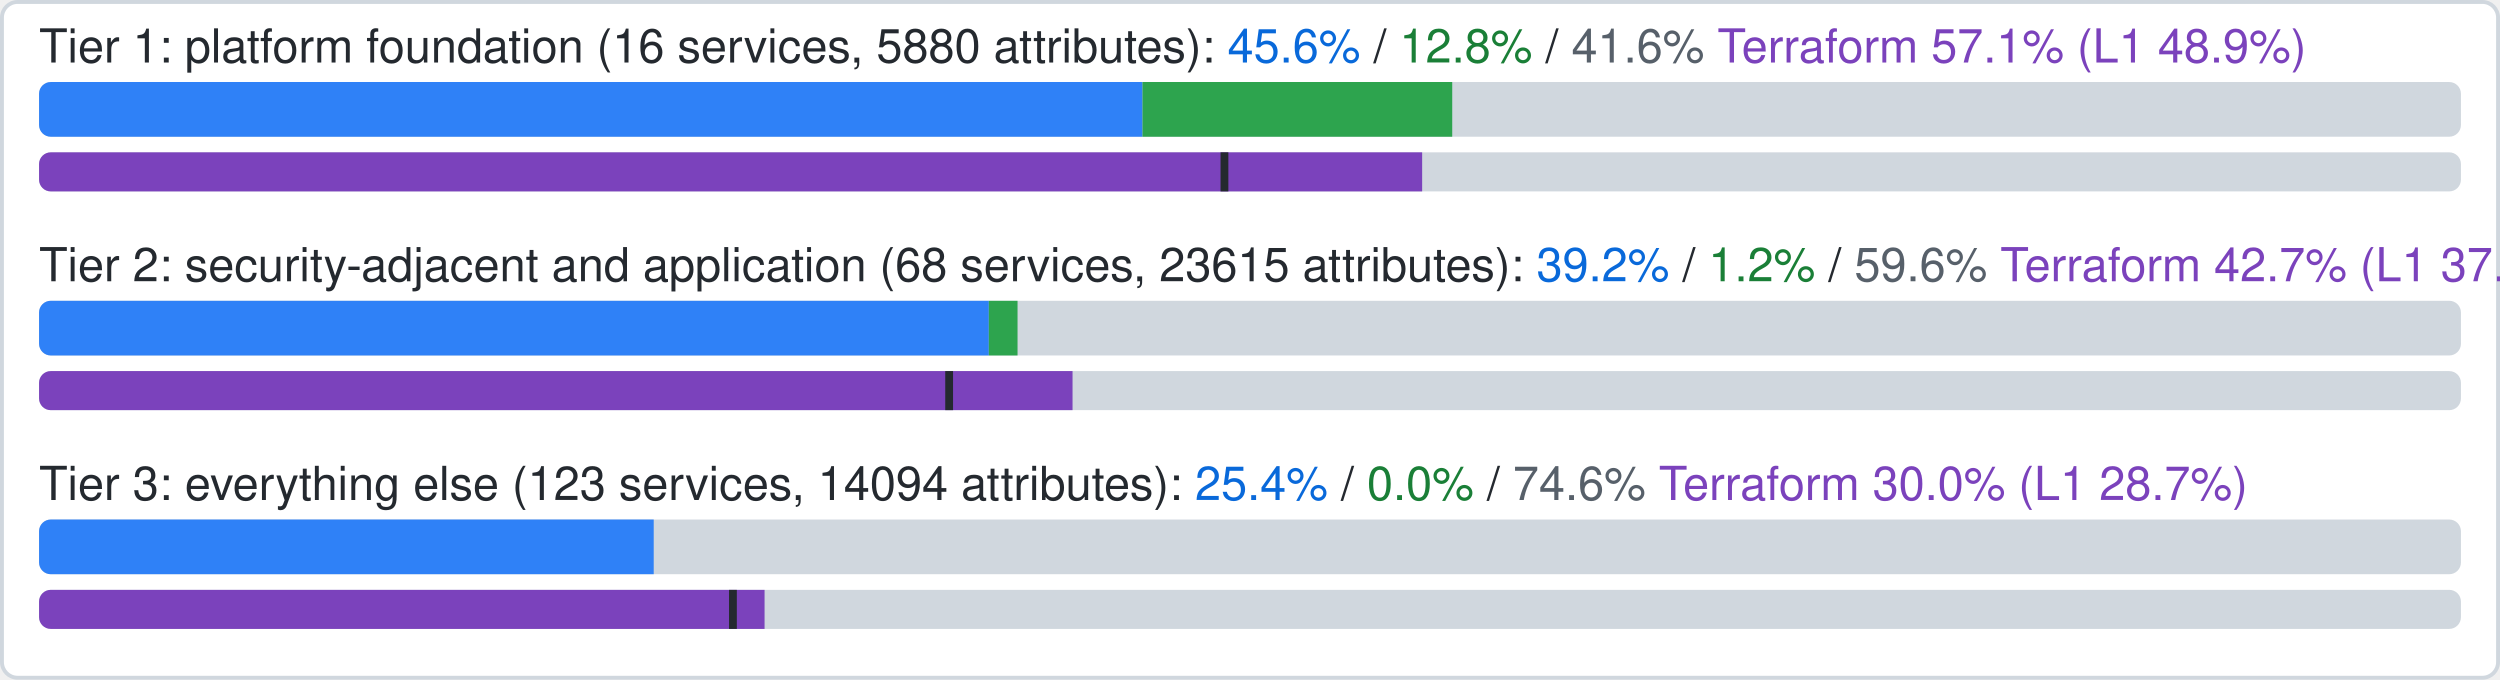
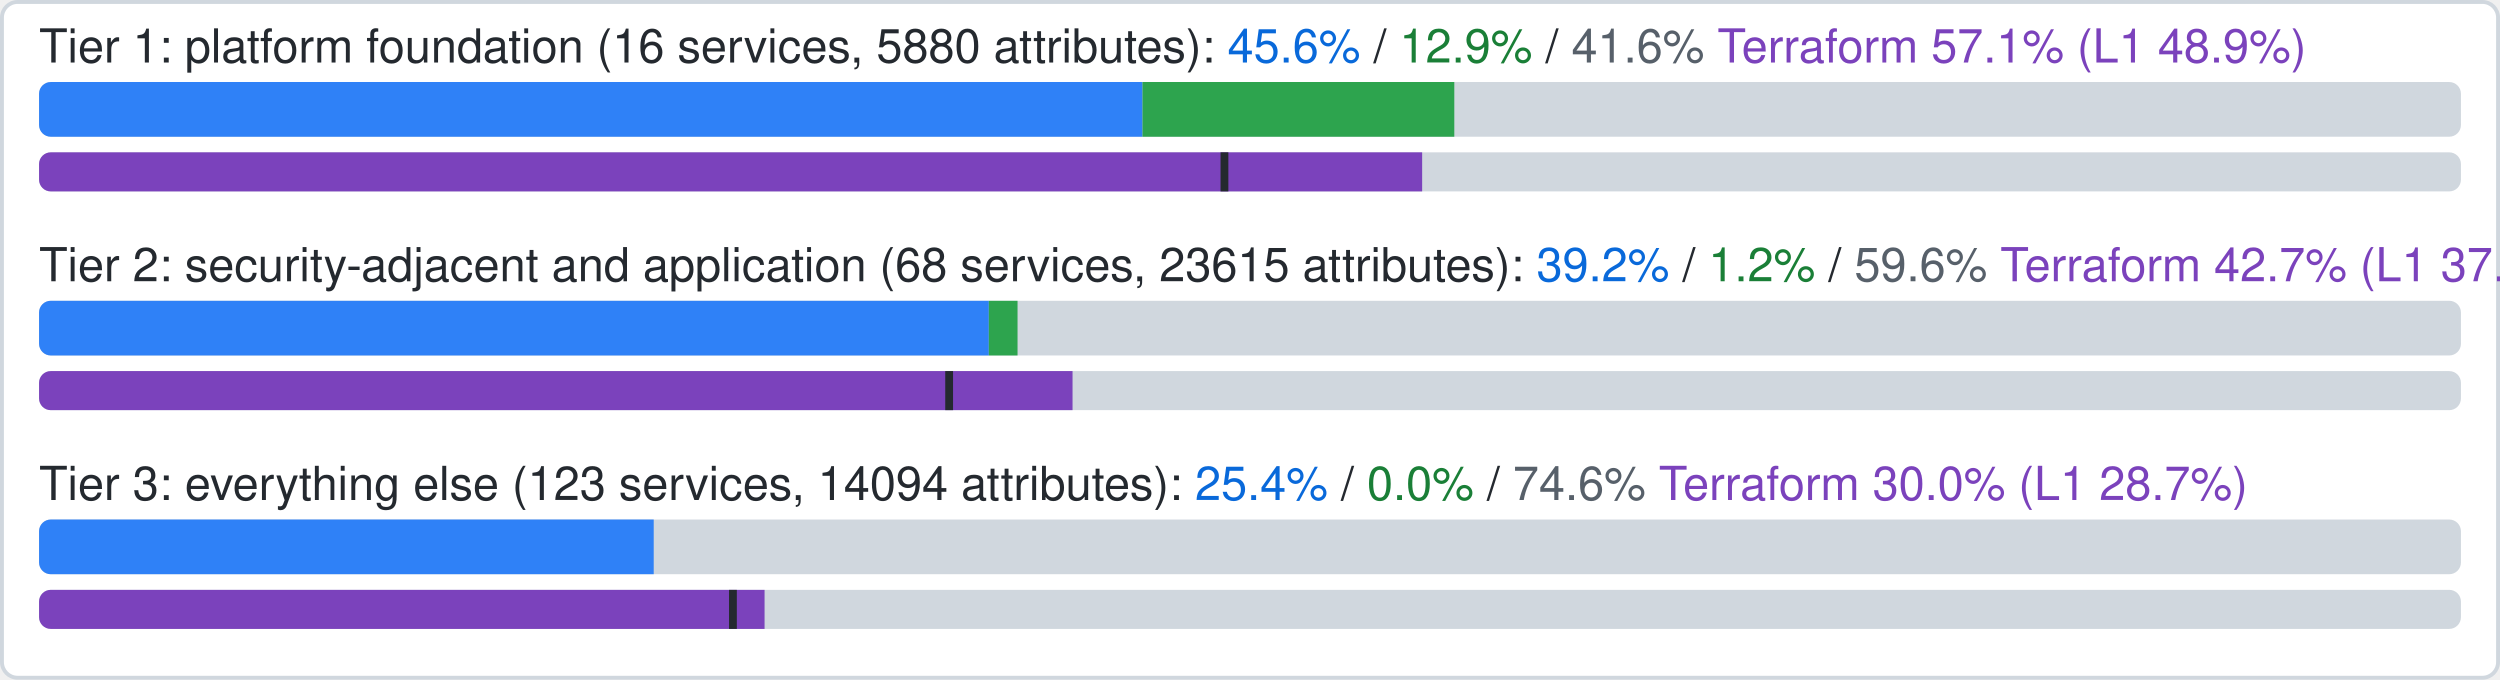
- <svg xmlns="http://www.w3.org/2000/svg" width="640" height="174" viewBox="0 0 640 174" role="img" aria-label="Coverage by tier: Tier 1: platform foundation official 45.6%, ours beyond official 12.8%, uncovered 41.6%, Terraform google-beta 57.1% (L1 48.9%), an estimate; Tier 2: security-adjacent and application official 39.2%, ours beyond official 1.2%, uncovered 59.6%, Terraform google-beta 42.7% (L1 37.6%), an estimate; Tier 3: everything else official 25.4%, ours beyond official 0.0%, uncovered 74.6%, Terraform google-beta 30.0% (L1 28.7%), an estimate;">
+ <svg xmlns="http://www.w3.org/2000/svg" width="640" height="174" viewBox="0 0 640 174" role="img" aria-label="Coverage by tier: Tier 1: platform foundation official 45.6%, ours beyond official 12.9%, uncovered 41.6%, Terraform google-beta 57.1% (L1 48.9%), an estimate; Tier 2: security-adjacent and application official 39.2%, ours beyond official 1.2%, uncovered 59.6%, Terraform google-beta 42.7% (L1 37.6%), an estimate; Tier 3: everything else official 25.4%, ours beyond official 0.0%, uncovered 74.6%, Terraform google-beta 30.0% (L1 28.7%), an estimate;">
  <rect x="0.5" y="0.5" width="639" height="173" rx="4" fill="#ffffff" stroke="#d0d7de" />
  <clipPath id="c0">
    <rect x="10" y="21" width="620" height="14" rx="3" />
  </clipPath>
-   <text x="10" y="16" font-family="-apple-system,BlinkMacSystemFont,Segoe UI,Helvetica,Arial,sans-serif" font-size="12" fill="#24292f">Tier 1: platform foundation (16 services, 5880 attributes): <tspan fill="#0969da">45.6%</tspan> / <tspan fill="#1a7f37">12.8%</tspan> / <tspan fill="#57606a">41.6%</tspan>
+   <text x="10" y="16" font-family="-apple-system,BlinkMacSystemFont,Segoe UI,Helvetica,Arial,sans-serif" font-size="12" fill="#24292f">Tier 1: platform foundation (16 services, 5880 attributes): <tspan fill="#0969da">45.6%</tspan> / <tspan fill="#1a7f37">12.9%</tspan> / <tspan fill="#57606a">41.6%</tspan>
    <tspan fill="#7b42bc">Terraform 57.1% (L1 48.9%)</tspan>
  </text>
  <clipPath id="t0">
    <rect x="10" y="39" width="620" height="10" rx="3" />
  </clipPath>
  <g clip-path="url(#t0)">
    <rect x="10" y="39" width="620" height="10" fill="#d0d7de" />
    <rect x="10" y="39" width="354.07" height="10" fill="#7b42bc" />
    <rect x="312.46" y="39" width="2" height="10" fill="#24292f" />
  </g>
  <g clip-path="url(#c0)">
    <rect x="10" y="21" width="620" height="14" fill="#d0d7de" />
    <rect x="10" y="21" width="282.48" height="14" fill="#2f81f7" />
-     <rect x="292.48" y="21" width="79.29" height="14" fill="#2da44e" />
+     <rect x="292.48" y="21" width="79.82" height="14" fill="#2da44e" />
  </g>
  <clipPath id="c1">
    <rect x="10" y="77" width="620" height="14" rx="3" />
  </clipPath>
  <text x="10" y="72" font-family="-apple-system,BlinkMacSystemFont,Segoe UI,Helvetica,Arial,sans-serif" font-size="12" fill="#24292f">Tier 2: security-adjacent and application (68 services, 23615 attributes): <tspan fill="#0969da">39.2%</tspan> / <tspan fill="#1a7f37">1.2%</tspan> / <tspan fill="#57606a">59.6%</tspan>
    <tspan fill="#7b42bc">Terraform 42.7% (L1 37.6%)</tspan>
  </text>
  <clipPath id="t1">
    <rect x="10" y="95" width="620" height="10" rx="3" />
  </clipPath>
  <g clip-path="url(#t1)">
    <rect x="10" y="95" width="620" height="10" fill="#d0d7de" />
    <rect x="10" y="95" width="264.57" height="10" fill="#7b42bc" />
    <rect x="241.98" y="95" width="2" height="10" fill="#24292f" />
  </g>
  <g clip-path="url(#c1)">
    <rect x="10" y="77" width="620" height="14" fill="#d0d7de" />
    <rect x="10" y="77" width="243.14" height="14" fill="#2f81f7" />
    <rect x="253.14" y="77" width="7.35" height="14" fill="#2da44e" />
  </g>
  <clipPath id="c2">
    <rect x="10" y="133" width="620" height="14" rx="3" />
  </clipPath>
  <text x="10" y="128" font-family="-apple-system,BlinkMacSystemFont,Segoe UI,Helvetica,Arial,sans-serif" font-size="12" fill="#24292f">Tier 3: everything else (123 services, 14094 attributes): <tspan fill="#0969da">25.4%</tspan> / <tspan fill="#1a7f37">0.0%</tspan> / <tspan fill="#57606a">74.6%</tspan>
    <tspan fill="#7b42bc">Terraform 30.0% (L1 28.7%)</tspan>
  </text>
  <clipPath id="t2">
    <rect x="10" y="151" width="620" height="10" rx="3" />
  </clipPath>
  <g clip-path="url(#t2)">
    <rect x="10" y="151" width="620" height="10" fill="#d0d7de" />
    <rect x="10" y="151" width="185.73" height="10" fill="#7b42bc" />
    <rect x="186.63" y="151" width="2" height="10" fill="#24292f" />
  </g>
  <g clip-path="url(#c2)">
    <rect x="10" y="133" width="620" height="14" fill="#d0d7de" />
    <rect x="10" y="133" width="157.35" height="14" fill="#2f81f7" />
  </g>
</svg>
